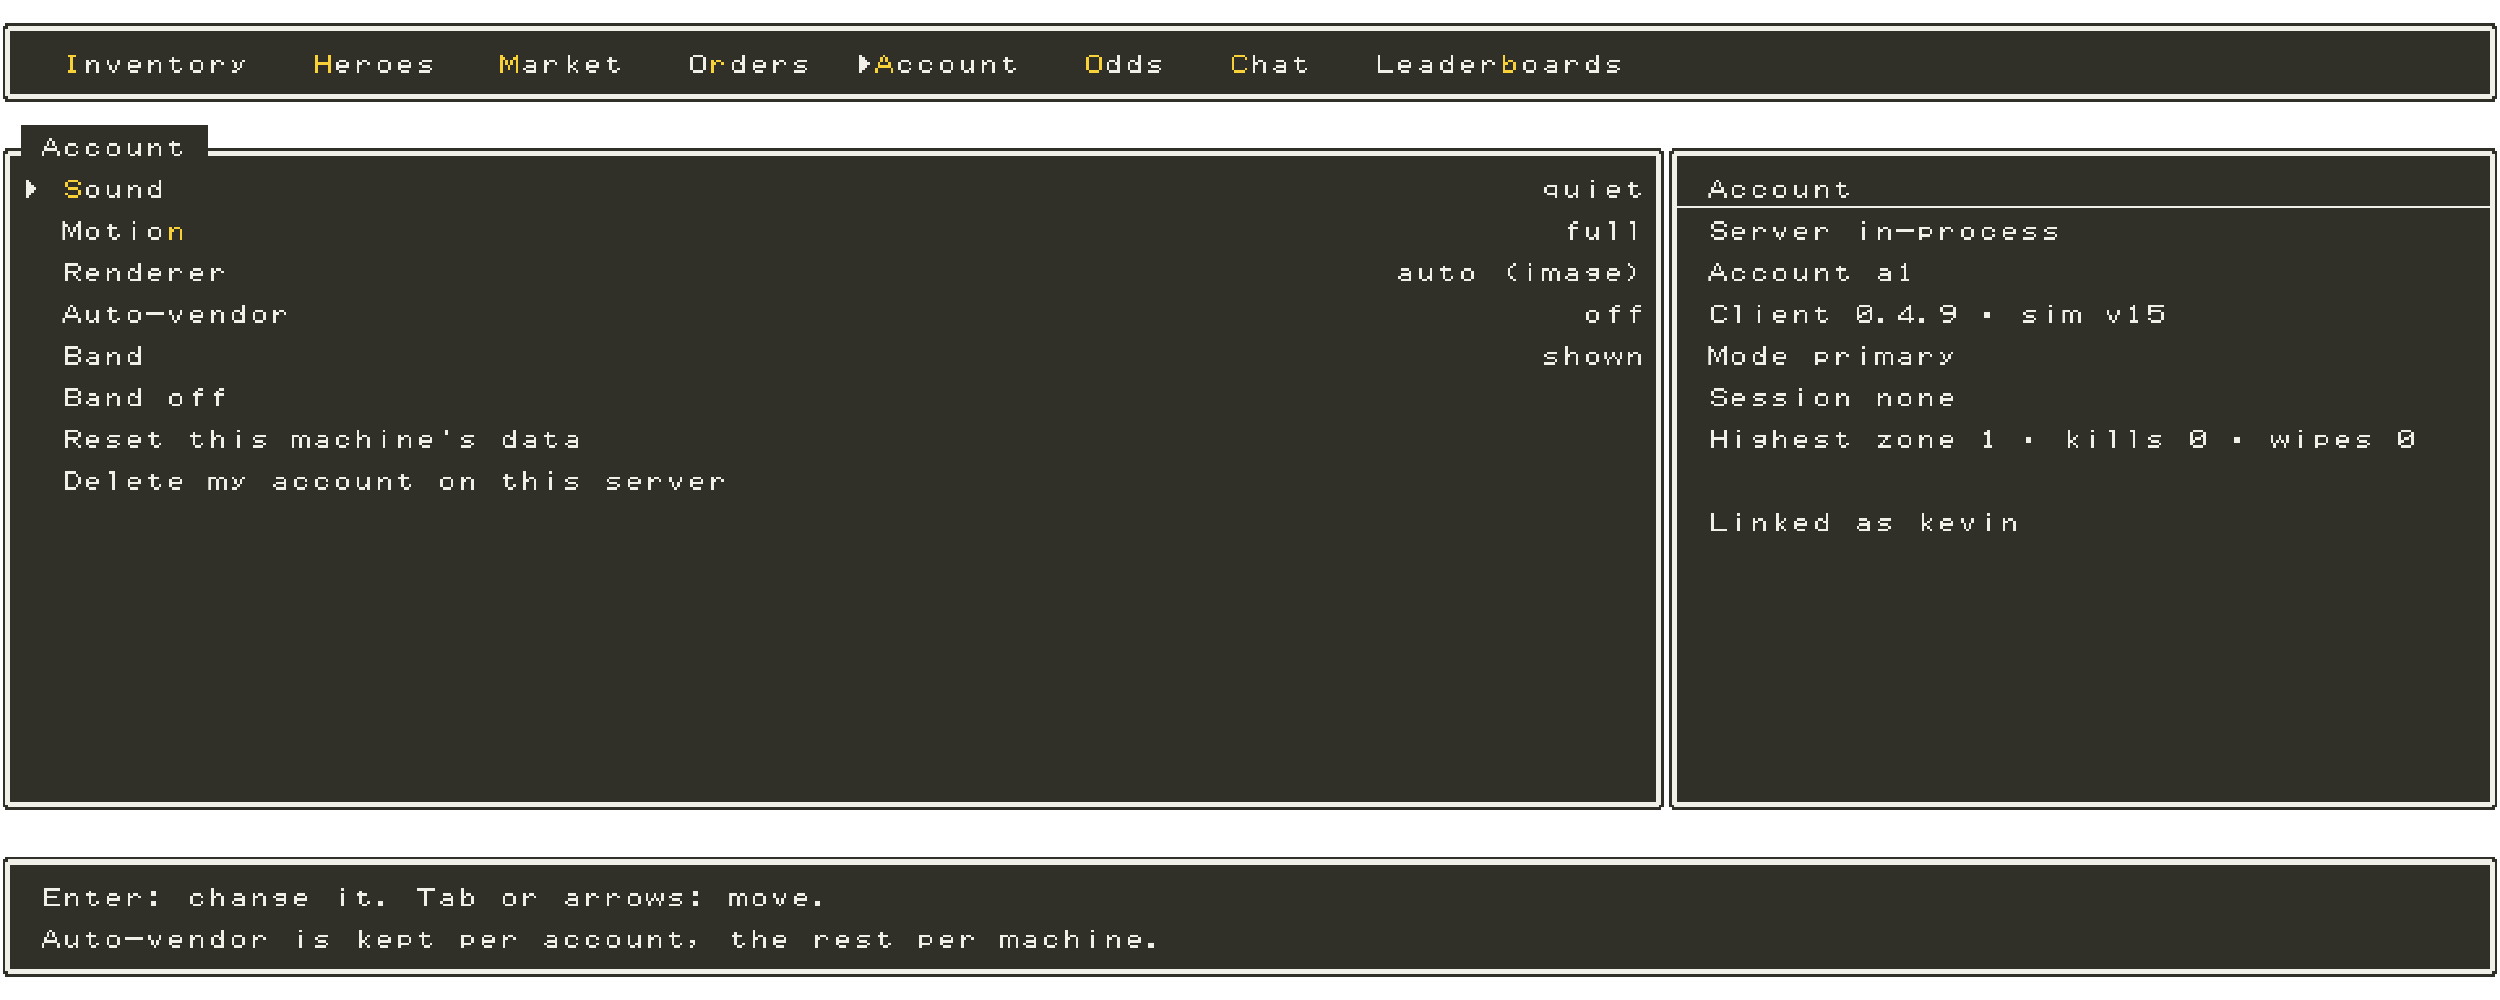
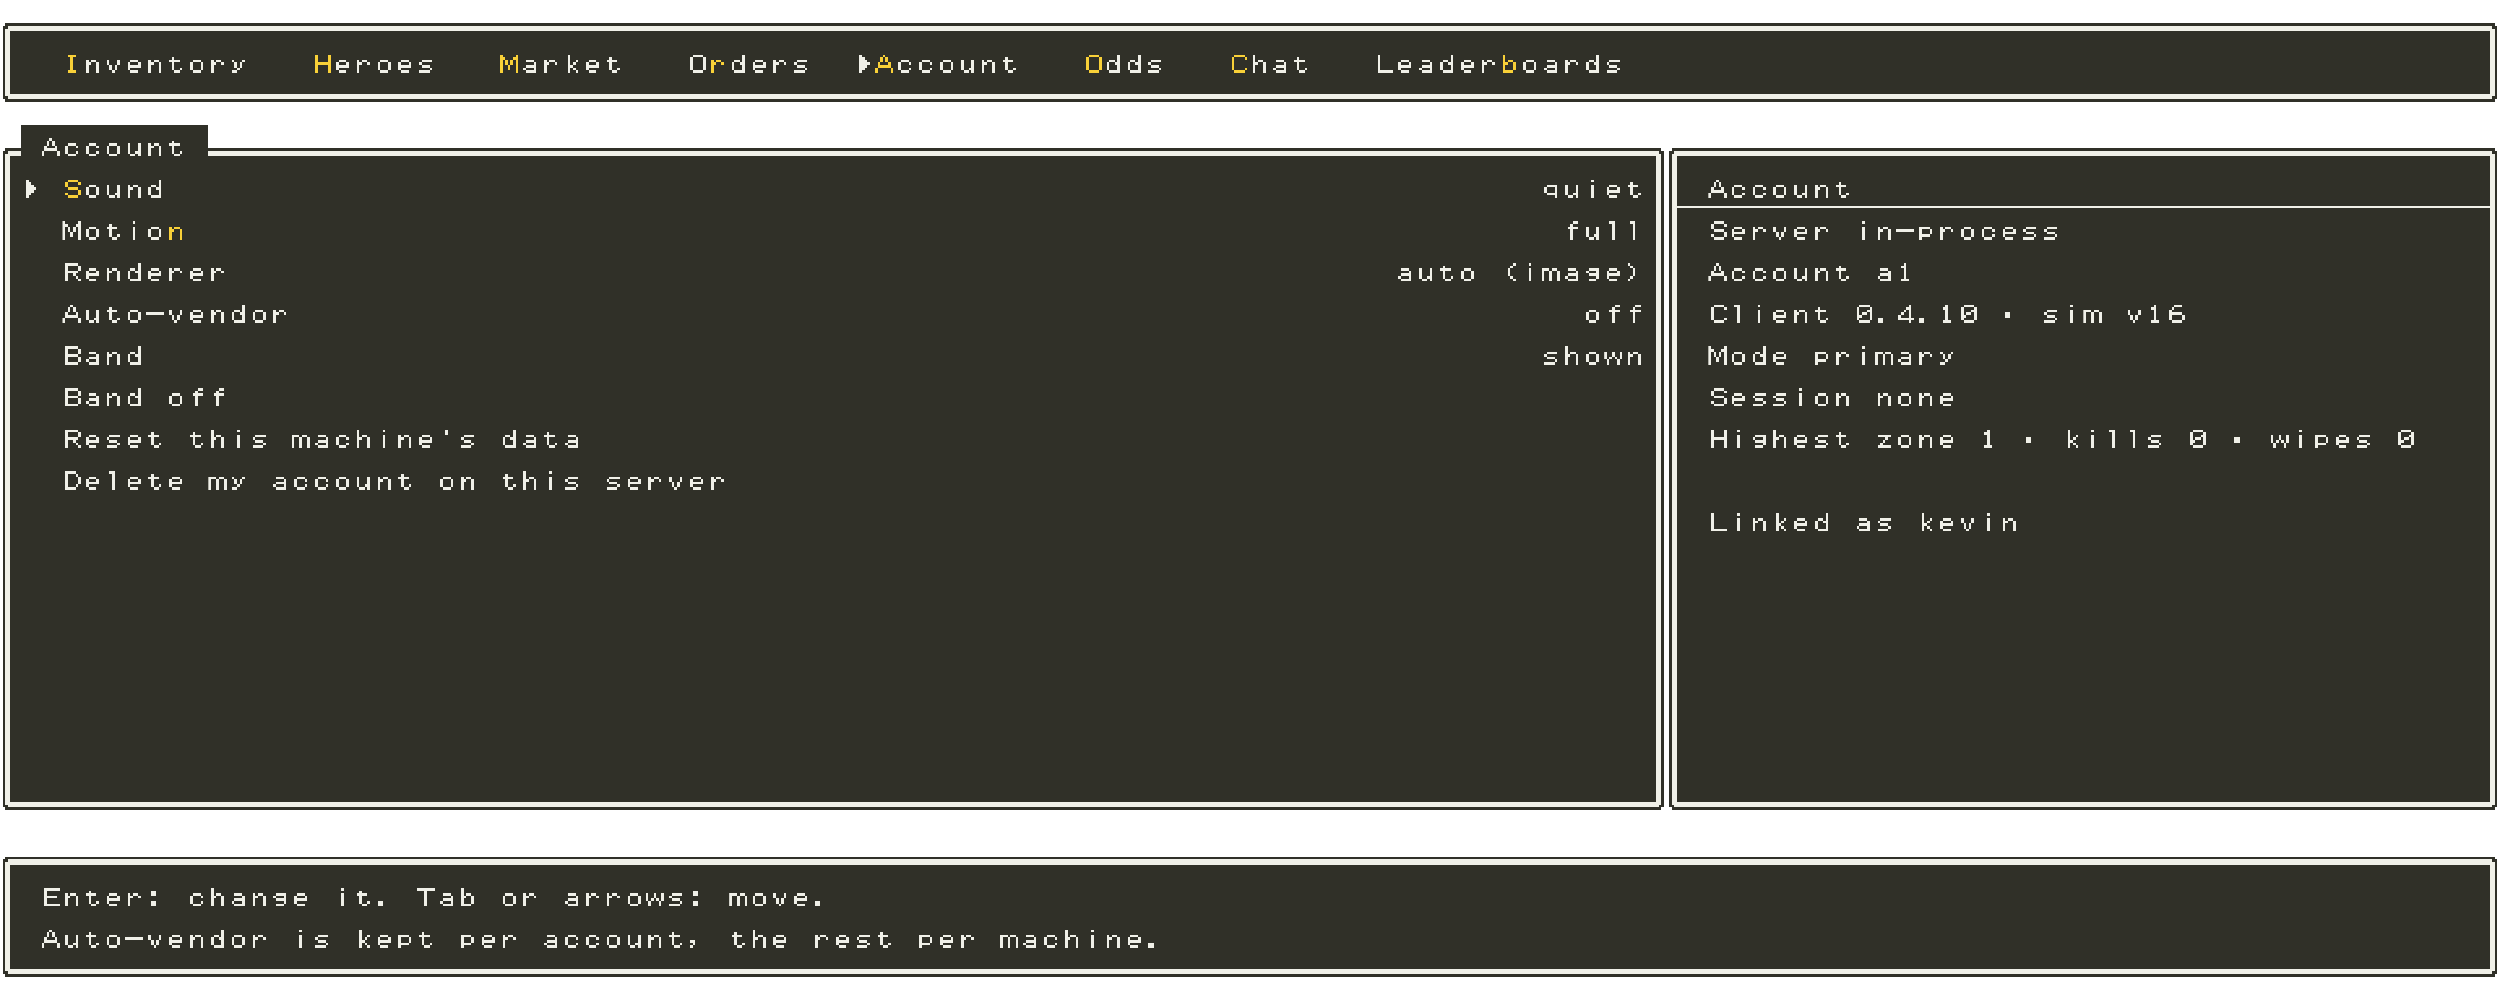
<svg xmlns="http://www.w3.org/2000/svg" viewBox="0 0 960 384" width="960" height="384" shape-rendering="crispEdges">
  <defs>
    <symbol id="g0">
      <path d="M2 5h3v1h-3zM3 6h1v1h-1zM3 7h1v1h-1zM3 8h1v1h-1zM3 9h1v1h-1zM3 10h1v1h-1zM2 11h3v1h-3z" />
    </symbol>
    <symbol id="g1">
      <path d="M1 7h1v1h-1zM3 7h2v1h-2zM1 8h2v1h-2zM5 8h1v1h-1zM1 9h1v1h-1zM5 9h1v1h-1zM1 10h1v1h-1zM5 10h1v1h-1zM1 11h1v1h-1zM5 11h1v1h-1z" />
    </symbol>
    <symbol id="g2">
      <path d="M1 7h1v1h-1zM5 7h1v1h-1zM1 8h1v1h-1zM5 8h1v1h-1zM2 9h1v1h-1zM4 9h1v1h-1zM2 10h1v1h-1zM4 10h1v1h-1zM3 11h1v1h-1z" />
    </symbol>
    <symbol id="g3">
      <path d="M2 7h3v1h-3zM1 8h1v1h-1zM5 8h1v1h-1zM1 9h5v1h-5zM1 10h1v1h-1zM2 11h3v1h-3z" />
    </symbol>
    <symbol id="g4">
      <path d="M2 6h1v1h-1zM1 7h4v1h-4zM2 8h1v1h-1zM2 9h1v1h-1zM2 10h1v1h-1zM5 10h1v1h-1zM3 11h2v1h-2z" />
    </symbol>
    <symbol id="g5">
      <path d="M2 7h3v1h-3zM1 8h1v1h-1zM5 8h1v1h-1zM1 9h1v1h-1zM5 9h1v1h-1zM1 10h1v1h-1zM5 10h1v1h-1zM2 11h3v1h-3z" />
    </symbol>
    <symbol id="g6">
      <path d="M1 7h1v1h-1zM3 7h2v1h-2zM1 8h2v1h-2zM5 8h1v1h-1zM1 9h1v1h-1zM1 10h1v1h-1zM1 11h1v1h-1z" />
    </symbol>
    <symbol id="g7">
      <path d="M1 7h1v1h-1zM5 7h1v1h-1zM2 8h1v1h-1zM4 8h1v1h-1zM2 9h1v1h-1zM4 9h1v1h-1zM3 10h1v1h-1zM1 11h2v1h-2z" />
    </symbol>
    <symbol id="g8">
      <path d="M1 5h1v1h-1zM6 5h1v1h-1zM1 6h1v1h-1zM6 6h1v1h-1zM1 7h1v1h-1zM6 7h1v1h-1zM1 8h6v1h-6zM1 9h1v1h-1zM6 9h1v1h-1zM1 10h1v1h-1zM6 10h1v1h-1zM1 11h1v1h-1zM6 11h1v1h-1z" />
    </symbol>
    <symbol id="g9">
      <path d="M2 7h4v1h-4zM1 8h1v1h-1zM2 9h3v1h-3zM5 10h1v1h-1zM1 11h4v1h-4z" />
    </symbol>
    <symbol id="g10">
      <path d="M0 5h1v1h-1zM6 5h1v1h-1zM0 6h2v1h-2zM5 6h2v1h-2zM0 7h1v1h-1zM2 7h1v1h-1zM4 7h1v1h-1zM6 7h1v1h-1zM0 8h1v1h-1zM2 8h1v1h-1zM4 8h1v1h-1zM6 8h1v1h-1zM0 9h1v1h-1zM3 9h1v1h-1zM6 9h1v1h-1zM0 10h1v1h-1zM3 10h1v1h-1zM6 10h1v1h-1zM0 11h1v1h-1zM6 11h1v1h-1z" />
    </symbol>
    <symbol id="g11">
      <path d="M2 7h3v1h-3zM5 8h1v1h-1zM2 9h4v1h-4zM1 10h1v1h-1zM5 10h1v1h-1zM2 11h4v1h-4z" />
    </symbol>
    <symbol id="g12">
      <path d="M2 5h1v1h-1zM2 6h1v1h-1zM2 7h1v1h-1zM5 7h1v1h-1zM2 8h1v1h-1zM4 8h1v1h-1zM2 9h2v1h-2zM2 10h1v1h-1zM4 10h1v1h-1zM2 11h1v1h-1zM5 11h1v1h-1z" />
    </symbol>
    <symbol id="g13">
      <path d="M2 5h4v1h-4zM1 6h1v1h-1zM6 6h1v1h-1zM1 7h1v1h-1zM6 7h1v1h-1zM1 8h1v1h-1zM6 8h1v1h-1zM1 9h1v1h-1zM6 9h1v1h-1zM1 10h1v1h-1zM6 10h1v1h-1zM2 11h4v1h-4z" />
    </symbol>
    <symbol id="g14">
      <path d="M5 5h1v1h-1zM5 6h1v1h-1zM2 7h2v1h-2zM5 7h1v1h-1zM1 8h1v1h-1zM4 8h2v1h-2zM1 9h1v1h-1zM5 9h1v1h-1zM1 10h1v1h-1zM5 10h1v1h-1zM2 11h4v1h-4z" />
    </symbol>
    <symbol id="g15">
      <path d="M2 5h1v1h-1zM2 6h2v1h-2zM2 7h3v1h-3zM2 8h4v1h-4zM2 9h3v1h-3zM2 10h2v1h-2zM2 11h1v1h-1z" />
    </symbol>
    <symbol id="g16">
      <path d="M3 5h1v1h-1zM2 6h1v1h-1zM4 6h1v1h-1zM2 7h1v1h-1zM4 7h1v1h-1zM1 8h1v1h-1zM5 8h1v1h-1zM1 9h5v1h-5zM0 10h1v1h-1zM6 10h1v1h-1zM0 11h1v1h-1zM6 11h1v1h-1z" />
    </symbol>
    <symbol id="g17">
      <path d="M2 7h3v1h-3zM1 8h1v1h-1zM5 8h1v1h-1zM1 9h1v1h-1zM1 10h1v1h-1zM5 10h1v1h-1zM2 11h3v1h-3z" />
    </symbol>
    <symbol id="g18">
      <path d="M1 7h1v1h-1zM5 7h1v1h-1zM1 8h1v1h-1zM5 8h1v1h-1zM1 9h1v1h-1zM5 9h1v1h-1zM1 10h1v1h-1zM4 10h2v1h-2zM2 11h2v1h-2zM5 11h1v1h-1z" />
    </symbol>
    <symbol id="g19">
      <path d="M2 5h4v1h-4zM1 6h1v1h-1zM6 6h1v1h-1zM1 7h1v1h-1zM1 8h1v1h-1zM1 9h1v1h-1zM1 10h1v1h-1zM6 10h1v1h-1zM2 11h4v1h-4z" />
    </symbol>
    <symbol id="g20">
      <path d="M1 5h1v1h-1zM1 6h1v1h-1zM1 7h1v1h-1zM3 7h2v1h-2zM1 8h2v1h-2zM5 8h1v1h-1zM1 9h1v1h-1zM5 9h1v1h-1zM1 10h1v1h-1zM5 10h1v1h-1zM1 11h1v1h-1zM5 11h1v1h-1z" />
    </symbol>
    <symbol id="g21">
      <path d="M1 5h1v1h-1zM1 6h1v1h-1zM1 7h1v1h-1zM1 8h1v1h-1zM1 9h1v1h-1zM1 10h1v1h-1zM1 11h6v1h-6z" />
    </symbol>
    <symbol id="g22">
      <path d="M1 5h1v1h-1zM1 6h1v1h-1zM1 7h1v1h-1zM3 7h2v1h-2zM1 8h2v1h-2zM5 8h1v1h-1zM1 9h1v1h-1zM5 9h1v1h-1zM1 10h1v1h-1zM5 10h1v1h-1zM1 11h4v1h-4z" />
    </symbol>
    <symbol id="g23">
      <path d="M2 5h4v1h-4zM1 6h1v1h-1zM6 6h1v1h-1zM1 7h1v1h-1zM2 8h4v1h-4zM6 9h1v1h-1zM1 10h1v1h-1zM6 10h1v1h-1zM2 11h4v1h-4z" />
    </symbol>
    <symbol id="g24">
      <path d="M2 7h4v1h-4zM1 8h1v1h-1zM5 8h1v1h-1zM1 9h1v1h-1zM5 9h1v1h-1zM2 10h4v1h-4zM5 11h1v1h-1z" />
    </symbol>
    <symbol id="g25">
      <path d="M3 5h1v1h-1zM3 7h1v1h-1zM3 8h1v1h-1zM3 9h1v1h-1zM3 10h1v1h-1zM3 11h1v1h-1z" />
    </symbol>
    <symbol id="g26">
      <path d="M4 5h2v1h-2zM3 6h1v1h-1zM2 7h4v1h-4zM3 8h1v1h-1zM3 9h1v1h-1zM3 10h1v1h-1zM3 11h1v1h-1z" />
    </symbol>
    <symbol id="g27">
      <path d="M2 5h2v1h-2zM3 6h1v1h-1zM3 7h1v1h-1zM3 8h1v1h-1zM3 9h1v1h-1zM3 10h1v1h-1zM3 11h1v1h-1z" />
    </symbol>
    <symbol id="g28">
      <path d="M1 5h5v1h-5zM1 6h1v1h-1zM6 6h1v1h-1zM1 7h1v1h-1zM6 7h1v1h-1zM1 8h5v1h-5zM1 9h1v1h-1zM4 9h1v1h-1zM1 10h1v1h-1zM5 10h1v1h-1zM1 11h1v1h-1zM6 11h1v1h-1z" />
    </symbol>
    <symbol id="g29">
      <path d="M5 5h1v1h-1zM4 6h1v1h-1zM3 7h1v1h-1zM3 8h1v1h-1zM3 9h1v1h-1zM4 10h1v1h-1zM5 11h1v1h-1z" />
    </symbol>
    <symbol id="g30">
      <path d="M0 7h3v1h-3zM4 7h2v1h-2zM0 8h1v1h-1zM3 8h1v1h-1zM6 8h1v1h-1zM0 9h1v1h-1zM3 9h1v1h-1zM6 9h1v1h-1zM0 10h1v1h-1zM3 10h1v1h-1zM6 10h1v1h-1zM0 11h1v1h-1zM3 11h1v1h-1zM6 11h1v1h-1z" />
    </symbol>
    <symbol id="g31">
      <path d="M2 7h4v1h-4zM1 8h1v1h-1zM5 8h1v1h-1zM2 9h4v1h-4zM5 10h1v1h-1zM2 11h3v1h-3z" />
    </symbol>
    <symbol id="g32">
      <path d="M1 5h1v1h-1zM2 6h1v1h-1zM3 7h1v1h-1zM3 8h1v1h-1zM3 9h1v1h-1zM2 10h1v1h-1zM1 11h1v1h-1z" />
    </symbol>
    <symbol id="g33">
      <path d="M0 8h7v1h-7z" />
    </symbol>
    <symbol id="g34">
      <path d="M1 5h5v1h-5zM1 6h1v1h-1zM6 6h1v1h-1zM1 7h1v1h-1zM6 7h1v1h-1zM1 8h5v1h-5zM1 9h1v1h-1zM6 9h1v1h-1zM1 10h1v1h-1zM6 10h1v1h-1zM1 11h5v1h-5z" />
    </symbol>
    <symbol id="g35">
      <path d="M0 7h1v1h-1zM3 7h1v1h-1zM6 7h1v1h-1zM0 8h1v1h-1zM3 8h1v1h-1zM6 8h1v1h-1zM0 9h1v1h-1zM2 9h1v1h-1zM4 9h1v1h-1zM6 9h1v1h-1zM1 10h1v1h-1zM5 10h1v1h-1zM1 11h1v1h-1zM5 11h1v1h-1z" />
    </symbol>
    <symbol id="g36">
      <path d="M3 5h1v1h-1zM3 6h1v1h-1z" />
    </symbol>
    <symbol id="g37">
      <path d="M1 5h4v1h-4zM1 6h1v1h-1zM5 6h1v1h-1zM1 7h1v1h-1zM6 7h1v1h-1zM1 8h1v1h-1zM6 8h1v1h-1zM1 9h1v1h-1zM6 9h1v1h-1zM1 10h1v1h-1zM5 10h1v1h-1zM1 11h4v1h-4z" />
    </symbol>
    <symbol id="g38">
      <path d="M1 7h4v1h-4zM1 8h1v1h-1zM5 8h1v1h-1zM1 9h1v1h-1zM5 9h1v1h-1zM1 10h4v1h-4zM1 11h1v1h-1z" />
    </symbol>
    <symbol id="g39">
      <path d="M3 5h1v1h-1zM2 6h2v1h-2zM3 7h1v1h-1zM3 8h1v1h-1zM3 9h1v1h-1zM3 10h1v1h-1zM2 11h3v1h-3z" />
    </symbol>
    <symbol id="g40">
      <path d="M2 5h4v1h-4zM1 6h1v1h-1zM6 6h1v1h-1zM1 7h1v1h-1zM5 7h2v1h-2zM1 8h1v1h-1zM3 8h2v1h-2zM6 8h1v1h-1zM1 9h2v1h-2zM6 9h1v1h-1zM1 10h1v1h-1zM6 10h1v1h-1zM2 11h4v1h-4z" />
    </symbol>
    <symbol id="g41">
      <path d="M1 10h2v1h-2zM1 11h2v1h-2z" />
    </symbol>
    <symbol id="g42">
      <path d="M5 5h1v1h-1zM4 6h2v1h-2zM3 7h1v1h-1zM5 7h1v1h-1zM2 8h1v1h-1zM5 8h1v1h-1zM1 9h1v1h-1zM5 9h1v1h-1zM1 10h6v1h-6zM5 11h1v1h-1z" />
    </symbol>
    <symbol id="g43">
-       <path d="M2 5h4v1h-4zM1 6h1v1h-1zM6 6h1v1h-1zM1 7h1v1h-1zM6 7h1v1h-1zM2 8h5v1h-5zM6 9h1v1h-1zM5 10h1v1h-1zM2 11h3v1h-3z" />
+       <path d="M2 8h2v1h-2zM2 9h2v1h-2z" />
    </symbol>
    <symbol id="g44">
-       <path d="M2 8h2v1h-2zM2 9h2v1h-2z" />
+       <path d="M3 5h3v1h-3zM2 6h1v1h-1zM1 7h1v1h-1zM1 8h5v1h-5zM1 9h1v1h-1zM6 9h1v1h-1zM1 10h1v1h-1zM6 10h1v1h-1zM2 11h4v1h-4z" />
    </symbol>
    <symbol id="g45">
-       <path d="M1 5h6v1h-6zM1 6h1v1h-1zM1 7h5v1h-5zM1 8h1v1h-1zM6 8h1v1h-1zM6 9h1v1h-1zM1 10h1v1h-1zM6 10h1v1h-1zM2 11h4v1h-4z" />
+       <path d="M1 7h5v1h-5zM4 8h1v1h-1zM3 9h1v1h-1zM2 10h1v1h-1zM1 11h5v1h-5z" />
    </symbol>
    <symbol id="g46">
-       <path d="M1 7h5v1h-5zM4 8h1v1h-1zM3 9h1v1h-1zM2 10h1v1h-1zM1 11h5v1h-5z" />
+       <path d="M1 5h6v1h-6zM1 6h1v1h-1zM1 7h1v1h-1zM1 8h5v1h-5zM1 9h1v1h-1zM1 10h1v1h-1zM1 11h6v1h-6z" />
    </symbol>
    <symbol id="g47">
-       <path d="M1 5h6v1h-6zM1 6h1v1h-1zM1 7h1v1h-1zM1 8h5v1h-5zM1 9h1v1h-1zM1 10h1v1h-1zM1 11h6v1h-6z" />
+       <path d="M2 6h2v1h-2zM2 7h2v1h-2zM2 10h2v1h-2zM2 11h2v1h-2z" />
    </symbol>
    <symbol id="g48">
-       <path d="M2 6h2v1h-2zM2 7h2v1h-2zM2 10h2v1h-2zM2 11h2v1h-2z" />
+       <path d="M0 5h7v1h-7zM3 6h1v1h-1zM3 7h1v1h-1zM3 8h1v1h-1zM3 9h1v1h-1zM3 10h1v1h-1zM3 11h1v1h-1z" />
    </symbol>
    <symbol id="g49">
-       <path d="M0 5h7v1h-7zM3 6h1v1h-1zM3 7h1v1h-1zM3 8h1v1h-1zM3 9h1v1h-1zM3 10h1v1h-1zM3 11h1v1h-1z" />
-     </symbol>
-     <symbol id="g50">
      <path d="M1 9h2v1h-2zM2 10h1v1h-1zM1 11h1v1h-1z" />
    </symbol>
  </defs>
  <g id="w-tab">
    <path fill="#303028" d="M2 9H958V10H959V38H958V39H2V38H1V10H2Z" />
    <g fill="#f0f0e8">
      <rect x="3" y="10" width="954" height="1" />
      <rect x="2" y="11" width="956" height="1" />
      <rect x="2" y="36" width="956" height="1" />
      <rect x="3" y="37" width="954" height="1" />
      <rect x="2" y="12" width="2" height="24" />
      <rect x="956" y="12" width="2" height="24" />
    </g>
    <use href="#g15" x="328" y="16" fill="#f0f0e8" />
    <use href="#g0" x="24" y="16" fill="#f8d038" />
    <use href="#g1" x="32" y="16" fill="#f0f0e8" />
    <use href="#g2" x="40" y="16" fill="#f0f0e8" />
    <use href="#g3" x="48" y="16" fill="#f0f0e8" />
    <use href="#g1" x="56" y="16" fill="#f0f0e8" />
    <use href="#g4" x="64" y="16" fill="#f0f0e8" />
    <use href="#g5" x="72" y="16" fill="#f0f0e8" />
    <use href="#g6" x="80" y="16" fill="#f0f0e8" />
    <use href="#g7" x="88" y="16" fill="#f0f0e8" />
    <use href="#g8" x="120" y="16" fill="#f8d038" />
    <use href="#g3" x="128" y="16" fill="#f0f0e8" />
    <use href="#g6" x="136" y="16" fill="#f0f0e8" />
    <use href="#g5" x="144" y="16" fill="#f0f0e8" />
    <use href="#g3" x="152" y="16" fill="#f0f0e8" />
    <use href="#g9" x="160" y="16" fill="#f0f0e8" />
    <use href="#g10" x="192" y="16" fill="#f8d038" />
    <use href="#g11" x="200" y="16" fill="#f0f0e8" />
    <use href="#g6" x="208" y="16" fill="#f0f0e8" />
    <use href="#g12" x="216" y="16" fill="#f0f0e8" />
    <use href="#g3" x="224" y="16" fill="#f0f0e8" />
    <use href="#g4" x="232" y="16" fill="#f0f0e8" />
    <use href="#g13" x="264" y="16" fill="#f0f0e8" />
    <use href="#g6" x="272" y="16" fill="#f8d038" />
    <use href="#g14" x="280" y="16" fill="#f0f0e8" />
    <use href="#g3" x="288" y="16" fill="#f0f0e8" />
    <use href="#g6" x="296" y="16" fill="#f0f0e8" />
    <use href="#g9" x="304" y="16" fill="#f0f0e8" />
    <use href="#g16" x="336" y="16" fill="#f8d038" />
    <use href="#g17" x="344" y="16" fill="#f0f0e8" />
    <use href="#g17" x="352" y="16" fill="#f0f0e8" />
    <use href="#g5" x="360" y="16" fill="#f0f0e8" />
    <use href="#g18" x="368" y="16" fill="#f0f0e8" />
    <use href="#g1" x="376" y="16" fill="#f0f0e8" />
    <use href="#g4" x="384" y="16" fill="#f0f0e8" />
    <use href="#g13" x="416" y="16" fill="#f8d038" />
    <use href="#g14" x="424" y="16" fill="#f0f0e8" />
    <use href="#g14" x="432" y="16" fill="#f0f0e8" />
    <use href="#g9" x="440" y="16" fill="#f0f0e8" />
    <use href="#g19" x="472" y="16" fill="#f8d038" />
    <use href="#g20" x="480" y="16" fill="#f0f0e8" />
    <use href="#g11" x="488" y="16" fill="#f0f0e8" />
    <use href="#g4" x="496" y="16" fill="#f0f0e8" />
    <use href="#g21" x="528" y="16" fill="#f0f0e8" />
    <use href="#g3" x="536" y="16" fill="#f0f0e8" />
    <use href="#g11" x="544" y="16" fill="#f0f0e8" />
    <use href="#g14" x="552" y="16" fill="#f0f0e8" />
    <use href="#g3" x="560" y="16" fill="#f0f0e8" />
    <use href="#g6" x="568" y="16" fill="#f0f0e8" />
    <use href="#g22" x="576" y="16" fill="#f8d038" />
    <use href="#g5" x="584" y="16" fill="#f0f0e8" />
    <use href="#g11" x="592" y="16" fill="#f0f0e8" />
    <use href="#g6" x="600" y="16" fill="#f0f0e8" />
    <use href="#g14" x="608" y="16" fill="#f0f0e8" />
    <use href="#g9" x="616" y="16" fill="#f0f0e8" />
  </g>
  <g id="w-list" transform="translate(0 48)">
    <path fill="#303028" d="M2 9H638V10H639V262H638V263H2V262H1V10H2Z" />
    <g fill="#f0f0e8">
      <rect x="3" y="10" width="634" height="1" />
      <rect x="2" y="11" width="636" height="1" />
      <rect x="2" y="260" width="636" height="1" />
      <rect x="3" y="261" width="634" height="1" />
      <rect x="2" y="12" width="2" height="248" />
      <rect x="636" y="12" width="2" height="248" />
    </g>
    <rect x="8" y="0" width="72" height="16" fill="#303028" />
    <use href="#g16" x="16" y="0" fill="#f0f0e8" />
    <use href="#g17" x="24" y="0" fill="#f0f0e8" />
    <use href="#g17" x="32" y="0" fill="#f0f0e8" />
    <use href="#g5" x="40" y="0" fill="#f0f0e8" />
    <use href="#g18" x="48" y="0" fill="#f0f0e8" />
    <use href="#g1" x="56" y="0" fill="#f0f0e8" />
    <use href="#g4" x="64" y="0" fill="#f0f0e8" />
    <use href="#g15" x="8" y="16" fill="#f0f0e8" />
    <use href="#g23" x="24" y="16" fill="#f8d038" />
    <use href="#g5" x="32" y="16" fill="#f0f0e8" />
    <use href="#g18" x="40" y="16" fill="#f0f0e8" />
    <use href="#g1" x="48" y="16" fill="#f0f0e8" />
    <use href="#g14" x="56" y="16" fill="#f0f0e8" />
    <use href="#g24" x="592" y="16" fill="#f0f0e8" />
    <use href="#g18" x="600" y="16" fill="#f0f0e8" />
    <use href="#g25" x="608" y="16" fill="#f0f0e8" />
    <use href="#g3" x="616" y="16" fill="#f0f0e8" />
    <use href="#g4" x="624" y="16" fill="#f0f0e8" />
    <use href="#g10" x="24" y="32" fill="#f0f0e8" />
    <use href="#g5" x="32" y="32" fill="#f0f0e8" />
    <use href="#g4" x="40" y="32" fill="#f0f0e8" />
    <use href="#g25" x="48" y="32" fill="#f0f0e8" />
    <use href="#g5" x="56" y="32" fill="#f0f0e8" />
    <use href="#g1" x="64" y="32" fill="#f8d038" />
    <use href="#g26" x="600" y="32" fill="#f0f0e8" />
    <use href="#g18" x="608" y="32" fill="#f0f0e8" />
    <use href="#g27" x="616" y="32" fill="#f0f0e8" />
    <use href="#g27" x="624" y="32" fill="#f0f0e8" />
    <use href="#g28" x="24" y="48" fill="#f0f0e8" />
    <use href="#g3" x="32" y="48" fill="#f0f0e8" />
    <use href="#g1" x="40" y="48" fill="#f0f0e8" />
    <use href="#g14" x="48" y="48" fill="#f0f0e8" />
    <use href="#g3" x="56" y="48" fill="#f0f0e8" />
    <use href="#g6" x="64" y="48" fill="#f0f0e8" />
    <use href="#g3" x="72" y="48" fill="#f0f0e8" />
    <use href="#g6" x="80" y="48" fill="#f0f0e8" />
    <use href="#g11" x="536" y="48" fill="#f0f0e8" />
    <use href="#g18" x="544" y="48" fill="#f0f0e8" />
    <use href="#g4" x="552" y="48" fill="#f0f0e8" />
    <use href="#g5" x="560" y="48" fill="#f0f0e8" />
    <use href="#g29" x="576" y="48" fill="#f0f0e8" />
    <use href="#g25" x="584" y="48" fill="#f0f0e8" />
    <use href="#g30" x="592" y="48" fill="#f0f0e8" />
    <use href="#g11" x="600" y="48" fill="#f0f0e8" />
    <use href="#g31" x="608" y="48" fill="#f0f0e8" />
    <use href="#g3" x="616" y="48" fill="#f0f0e8" />
    <use href="#g32" x="624" y="48" fill="#f0f0e8" />
    <use href="#g16" x="24" y="64" fill="#f0f0e8" />
    <use href="#g18" x="32" y="64" fill="#f0f0e8" />
    <use href="#g4" x="40" y="64" fill="#f0f0e8" />
    <use href="#g5" x="48" y="64" fill="#f0f0e8" />
    <use href="#g33" x="56" y="64" fill="#f0f0e8" />
    <use href="#g2" x="64" y="64" fill="#f0f0e8" />
    <use href="#g3" x="72" y="64" fill="#f0f0e8" />
    <use href="#g1" x="80" y="64" fill="#f0f0e8" />
    <use href="#g14" x="88" y="64" fill="#f0f0e8" />
    <use href="#g5" x="96" y="64" fill="#f0f0e8" />
    <use href="#g6" x="104" y="64" fill="#f0f0e8" />
    <use href="#g5" x="608" y="64" fill="#f0f0e8" />
    <use href="#g26" x="616" y="64" fill="#f0f0e8" />
    <use href="#g26" x="624" y="64" fill="#f0f0e8" />
    <use href="#g34" x="24" y="80" fill="#f0f0e8" />
    <use href="#g11" x="32" y="80" fill="#f0f0e8" />
    <use href="#g1" x="40" y="80" fill="#f0f0e8" />
    <use href="#g14" x="48" y="80" fill="#f0f0e8" />
    <use href="#g9" x="592" y="80" fill="#f0f0e8" />
    <use href="#g20" x="600" y="80" fill="#f0f0e8" />
    <use href="#g5" x="608" y="80" fill="#f0f0e8" />
    <use href="#g35" x="616" y="80" fill="#f0f0e8" />
    <use href="#g1" x="624" y="80" fill="#f0f0e8" />
    <use href="#g34" x="24" y="96" fill="#f0f0e8" />
    <use href="#g11" x="32" y="96" fill="#f0f0e8" />
    <use href="#g1" x="40" y="96" fill="#f0f0e8" />
    <use href="#g14" x="48" y="96" fill="#f0f0e8" />
    <use href="#g5" x="64" y="96" fill="#f0f0e8" />
    <use href="#g26" x="72" y="96" fill="#f0f0e8" />
    <use href="#g26" x="80" y="96" fill="#f0f0e8" />
    <use href="#g28" x="24" y="112" fill="#f0f0e8" />
    <use href="#g3" x="32" y="112" fill="#f0f0e8" />
    <use href="#g9" x="40" y="112" fill="#f0f0e8" />
    <use href="#g3" x="48" y="112" fill="#f0f0e8" />
    <use href="#g4" x="56" y="112" fill="#f0f0e8" />
    <use href="#g4" x="72" y="112" fill="#f0f0e8" />
    <use href="#g20" x="80" y="112" fill="#f0f0e8" />
    <use href="#g25" x="88" y="112" fill="#f0f0e8" />
    <use href="#g9" x="96" y="112" fill="#f0f0e8" />
    <use href="#g30" x="112" y="112" fill="#f0f0e8" />
    <use href="#g11" x="120" y="112" fill="#f0f0e8" />
    <use href="#g17" x="128" y="112" fill="#f0f0e8" />
    <use href="#g20" x="136" y="112" fill="#f0f0e8" />
    <use href="#g25" x="144" y="112" fill="#f0f0e8" />
    <use href="#g1" x="152" y="112" fill="#f0f0e8" />
    <use href="#g3" x="160" y="112" fill="#f0f0e8" />
    <use href="#g36" x="168" y="112" fill="#f0f0e8" />
    <use href="#g9" x="176" y="112" fill="#f0f0e8" />
    <use href="#g14" x="192" y="112" fill="#f0f0e8" />
    <use href="#g11" x="200" y="112" fill="#f0f0e8" />
    <use href="#g4" x="208" y="112" fill="#f0f0e8" />
    <use href="#g11" x="216" y="112" fill="#f0f0e8" />
    <use href="#g37" x="24" y="128" fill="#f0f0e8" />
    <use href="#g3" x="32" y="128" fill="#f0f0e8" />
    <use href="#g27" x="40" y="128" fill="#f0f0e8" />
    <use href="#g3" x="48" y="128" fill="#f0f0e8" />
    <use href="#g4" x="56" y="128" fill="#f0f0e8" />
    <use href="#g3" x="64" y="128" fill="#f0f0e8" />
    <use href="#g30" x="80" y="128" fill="#f0f0e8" />
    <use href="#g7" x="88" y="128" fill="#f0f0e8" />
    <use href="#g11" x="104" y="128" fill="#f0f0e8" />
    <use href="#g17" x="112" y="128" fill="#f0f0e8" />
    <use href="#g17" x="120" y="128" fill="#f0f0e8" />
    <use href="#g5" x="128" y="128" fill="#f0f0e8" />
    <use href="#g18" x="136" y="128" fill="#f0f0e8" />
    <use href="#g1" x="144" y="128" fill="#f0f0e8" />
    <use href="#g4" x="152" y="128" fill="#f0f0e8" />
    <use href="#g5" x="168" y="128" fill="#f0f0e8" />
    <use href="#g1" x="176" y="128" fill="#f0f0e8" />
    <use href="#g4" x="192" y="128" fill="#f0f0e8" />
    <use href="#g20" x="200" y="128" fill="#f0f0e8" />
    <use href="#g25" x="208" y="128" fill="#f0f0e8" />
    <use href="#g9" x="216" y="128" fill="#f0f0e8" />
    <use href="#g9" x="232" y="128" fill="#f0f0e8" />
    <use href="#g3" x="240" y="128" fill="#f0f0e8" />
    <use href="#g6" x="248" y="128" fill="#f0f0e8" />
    <use href="#g2" x="256" y="128" fill="#f0f0e8" />
    <use href="#g3" x="264" y="128" fill="#f0f0e8" />
    <use href="#g6" x="272" y="128" fill="#f0f0e8" />
  </g>
  <g id="w-detail" transform="translate(0 48)">
    <path fill="#303028" d="M642 9H958V10H959V262H958V263H642V262H641V10H642Z" />
    <g fill="#f0f0e8">
      <rect x="643" y="10" width="314" height="1" />
      <rect x="642" y="11" width="316" height="1" />
      <rect x="642" y="260" width="316" height="1" />
      <rect x="643" y="261" width="314" height="1" />
      <rect x="642" y="12" width="2" height="248" />
      <rect x="956" y="12" width="2" height="248" />
    </g>
    <use href="#g16" x="656" y="16" fill="#f0f0e8" />
    <use href="#g17" x="664" y="16" fill="#f0f0e8" />
    <use href="#g17" x="672" y="16" fill="#f0f0e8" />
    <use href="#g5" x="680" y="16" fill="#f0f0e8" />
    <use href="#g18" x="688" y="16" fill="#f0f0e8" />
    <use href="#g1" x="696" y="16" fill="#f0f0e8" />
    <use href="#g4" x="704" y="16" fill="#f0f0e8" />
    <rect x="642" y="31" width="316" height="1" fill="#f0f0e8" />
    <use href="#g23" x="656" y="32" fill="#f0f0e8" />
    <use href="#g3" x="664" y="32" fill="#f0f0e8" />
    <use href="#g6" x="672" y="32" fill="#f0f0e8" />
    <use href="#g2" x="680" y="32" fill="#f0f0e8" />
    <use href="#g3" x="688" y="32" fill="#f0f0e8" />
    <use href="#g6" x="696" y="32" fill="#f0f0e8" />
    <use href="#g25" x="712" y="32" fill="#f0f0e8" />
    <use href="#g1" x="720" y="32" fill="#f0f0e8" />
    <use href="#g33" x="728" y="32" fill="#f0f0e8" />
    <use href="#g38" x="736" y="32" fill="#f0f0e8" />
    <use href="#g6" x="744" y="32" fill="#f0f0e8" />
    <use href="#g5" x="752" y="32" fill="#f0f0e8" />
    <use href="#g17" x="760" y="32" fill="#f0f0e8" />
    <use href="#g3" x="768" y="32" fill="#f0f0e8" />
    <use href="#g9" x="776" y="32" fill="#f0f0e8" />
    <use href="#g9" x="784" y="32" fill="#f0f0e8" />
    <use href="#g16" x="656" y="48" fill="#f0f0e8" />
    <use href="#g17" x="664" y="48" fill="#f0f0e8" />
    <use href="#g17" x="672" y="48" fill="#f0f0e8" />
    <use href="#g5" x="680" y="48" fill="#f0f0e8" />
    <use href="#g18" x="688" y="48" fill="#f0f0e8" />
    <use href="#g1" x="696" y="48" fill="#f0f0e8" />
    <use href="#g4" x="704" y="48" fill="#f0f0e8" />
    <use href="#g11" x="720" y="48" fill="#f0f0e8" />
    <use href="#g39" x="728" y="48" fill="#f0f0e8" />
    <use href="#g19" x="656" y="64" fill="#f0f0e8" />
    <use href="#g27" x="664" y="64" fill="#f0f0e8" />
    <use href="#g25" x="672" y="64" fill="#f0f0e8" />
    <use href="#g3" x="680" y="64" fill="#f0f0e8" />
    <use href="#g1" x="688" y="64" fill="#f0f0e8" />
    <use href="#g4" x="696" y="64" fill="#f0f0e8" />
    <use href="#g40" x="712" y="64" fill="#f0f0e8" />
    <use href="#g41" x="720" y="64" fill="#f0f0e8" />
    <use href="#g42" x="728" y="64" fill="#f0f0e8" />
    <use href="#g41" x="736" y="64" fill="#f0f0e8" />
-     <use href="#g43" x="744" y="64" fill="#f0f0e8" />
-     <use href="#g44" x="760" y="64" fill="#f0f0e8" />
-     <use href="#g9" x="776" y="64" fill="#f0f0e8" />
-     <use href="#g25" x="784" y="64" fill="#f0f0e8" />
-     <use href="#g30" x="792" y="64" fill="#f0f0e8" />
-     <use href="#g2" x="808" y="64" fill="#f0f0e8" />
-     <use href="#g39" x="816" y="64" fill="#f0f0e8" />
-     <use href="#g45" x="824" y="64" fill="#f0f0e8" />
+     <use href="#g39" x="744" y="64" fill="#f0f0e8" />
+     <use href="#g40" x="752" y="64" fill="#f0f0e8" />
+     <use href="#g43" x="768" y="64" fill="#f0f0e8" />
+     <use href="#g9" x="784" y="64" fill="#f0f0e8" />
+     <use href="#g25" x="792" y="64" fill="#f0f0e8" />
+     <use href="#g30" x="800" y="64" fill="#f0f0e8" />
+     <use href="#g2" x="816" y="64" fill="#f0f0e8" />
+     <use href="#g39" x="824" y="64" fill="#f0f0e8" />
+     <use href="#g44" x="832" y="64" fill="#f0f0e8" />
    <use href="#g10" x="656" y="80" fill="#f0f0e8" />
    <use href="#g5" x="664" y="80" fill="#f0f0e8" />
    <use href="#g14" x="672" y="80" fill="#f0f0e8" />
    <use href="#g3" x="680" y="80" fill="#f0f0e8" />
    <use href="#g38" x="696" y="80" fill="#f0f0e8" />
    <use href="#g6" x="704" y="80" fill="#f0f0e8" />
    <use href="#g25" x="712" y="80" fill="#f0f0e8" />
    <use href="#g30" x="720" y="80" fill="#f0f0e8" />
    <use href="#g11" x="728" y="80" fill="#f0f0e8" />
    <use href="#g6" x="736" y="80" fill="#f0f0e8" />
    <use href="#g7" x="744" y="80" fill="#f0f0e8" />
    <use href="#g23" x="656" y="96" fill="#f0f0e8" />
    <use href="#g3" x="664" y="96" fill="#f0f0e8" />
    <use href="#g9" x="672" y="96" fill="#f0f0e8" />
    <use href="#g9" x="680" y="96" fill="#f0f0e8" />
    <use href="#g25" x="688" y="96" fill="#f0f0e8" />
    <use href="#g5" x="696" y="96" fill="#f0f0e8" />
    <use href="#g1" x="704" y="96" fill="#f0f0e8" />
    <use href="#g1" x="720" y="96" fill="#f0f0e8" />
    <use href="#g5" x="728" y="96" fill="#f0f0e8" />
    <use href="#g1" x="736" y="96" fill="#f0f0e8" />
    <use href="#g3" x="744" y="96" fill="#f0f0e8" />
    <use href="#g8" x="656" y="112" fill="#f0f0e8" />
    <use href="#g25" x="664" y="112" fill="#f0f0e8" />
    <use href="#g31" x="672" y="112" fill="#f0f0e8" />
    <use href="#g20" x="680" y="112" fill="#f0f0e8" />
    <use href="#g3" x="688" y="112" fill="#f0f0e8" />
    <use href="#g9" x="696" y="112" fill="#f0f0e8" />
    <use href="#g4" x="704" y="112" fill="#f0f0e8" />
-     <use href="#g46" x="720" y="112" fill="#f0f0e8" />
+     <use href="#g45" x="720" y="112" fill="#f0f0e8" />
    <use href="#g5" x="728" y="112" fill="#f0f0e8" />
    <use href="#g1" x="736" y="112" fill="#f0f0e8" />
    <use href="#g3" x="744" y="112" fill="#f0f0e8" />
    <use href="#g39" x="760" y="112" fill="#f0f0e8" />
-     <use href="#g44" x="776" y="112" fill="#f0f0e8" />
+     <use href="#g43" x="776" y="112" fill="#f0f0e8" />
    <use href="#g12" x="792" y="112" fill="#f0f0e8" />
    <use href="#g25" x="800" y="112" fill="#f0f0e8" />
    <use href="#g27" x="808" y="112" fill="#f0f0e8" />
    <use href="#g27" x="816" y="112" fill="#f0f0e8" />
    <use href="#g9" x="824" y="112" fill="#f0f0e8" />
    <use href="#g40" x="840" y="112" fill="#f0f0e8" />
-     <use href="#g44" x="856" y="112" fill="#f0f0e8" />
+     <use href="#g43" x="856" y="112" fill="#f0f0e8" />
    <use href="#g35" x="872" y="112" fill="#f0f0e8" />
    <use href="#g25" x="880" y="112" fill="#f0f0e8" />
    <use href="#g38" x="888" y="112" fill="#f0f0e8" />
    <use href="#g3" x="896" y="112" fill="#f0f0e8" />
    <use href="#g9" x="904" y="112" fill="#f0f0e8" />
    <use href="#g40" x="920" y="112" fill="#f0f0e8" />
    <use href="#g21" x="656" y="144" fill="#f0f0e8" />
    <use href="#g25" x="664" y="144" fill="#f0f0e8" />
    <use href="#g1" x="672" y="144" fill="#f0f0e8" />
    <use href="#g12" x="680" y="144" fill="#f0f0e8" />
    <use href="#g3" x="688" y="144" fill="#f0f0e8" />
    <use href="#g14" x="696" y="144" fill="#f0f0e8" />
    <use href="#g11" x="712" y="144" fill="#f0f0e8" />
    <use href="#g9" x="720" y="144" fill="#f0f0e8" />
    <use href="#g12" x="736" y="144" fill="#f0f0e8" />
    <use href="#g3" x="744" y="144" fill="#f0f0e8" />
    <use href="#g2" x="752" y="144" fill="#f0f0e8" />
    <use href="#g25" x="760" y="144" fill="#f0f0e8" />
    <use href="#g1" x="768" y="144" fill="#f0f0e8" />
  </g>
  <g id="w-message" transform="translate(0 320)">
    <path fill="#303028" d="M2 9H958V10H959V54H958V55H2V54H1V10H2Z" />
    <g fill="#f0f0e8">
      <rect x="3" y="10" width="954" height="1" />
      <rect x="2" y="11" width="956" height="1" />
      <rect x="2" y="52" width="956" height="1" />
      <rect x="3" y="53" width="954" height="1" />
      <rect x="2" y="12" width="2" height="40" />
      <rect x="956" y="12" width="2" height="40" />
    </g>
-     <use href="#g47" x="16" y="16" fill="#f0f0e8" />
+     <use href="#g46" x="16" y="16" fill="#f0f0e8" />
    <use href="#g1" x="24" y="16" fill="#f0f0e8" />
    <use href="#g4" x="32" y="16" fill="#f0f0e8" />
    <use href="#g3" x="40" y="16" fill="#f0f0e8" />
    <use href="#g6" x="48" y="16" fill="#f0f0e8" />
-     <use href="#g48" x="56" y="16" fill="#f0f0e8" />
+     <use href="#g47" x="56" y="16" fill="#f0f0e8" />
    <use href="#g17" x="72" y="16" fill="#f0f0e8" />
    <use href="#g20" x="80" y="16" fill="#f0f0e8" />
    <use href="#g11" x="88" y="16" fill="#f0f0e8" />
    <use href="#g1" x="96" y="16" fill="#f0f0e8" />
    <use href="#g31" x="104" y="16" fill="#f0f0e8" />
    <use href="#g3" x="112" y="16" fill="#f0f0e8" />
    <use href="#g25" x="128" y="16" fill="#f0f0e8" />
    <use href="#g4" x="136" y="16" fill="#f0f0e8" />
    <use href="#g41" x="144" y="16" fill="#f0f0e8" />
-     <use href="#g49" x="160" y="16" fill="#f0f0e8" />
+     <use href="#g48" x="160" y="16" fill="#f0f0e8" />
    <use href="#g11" x="168" y="16" fill="#f0f0e8" />
    <use href="#g22" x="176" y="16" fill="#f0f0e8" />
    <use href="#g5" x="192" y="16" fill="#f0f0e8" />
    <use href="#g6" x="200" y="16" fill="#f0f0e8" />
    <use href="#g11" x="216" y="16" fill="#f0f0e8" />
    <use href="#g6" x="224" y="16" fill="#f0f0e8" />
    <use href="#g6" x="232" y="16" fill="#f0f0e8" />
    <use href="#g5" x="240" y="16" fill="#f0f0e8" />
    <use href="#g35" x="248" y="16" fill="#f0f0e8" />
    <use href="#g9" x="256" y="16" fill="#f0f0e8" />
-     <use href="#g48" x="264" y="16" fill="#f0f0e8" />
+     <use href="#g47" x="264" y="16" fill="#f0f0e8" />
    <use href="#g30" x="280" y="16" fill="#f0f0e8" />
    <use href="#g5" x="288" y="16" fill="#f0f0e8" />
    <use href="#g2" x="296" y="16" fill="#f0f0e8" />
    <use href="#g3" x="304" y="16" fill="#f0f0e8" />
    <use href="#g41" x="312" y="16" fill="#f0f0e8" />
    <use href="#g16" x="16" y="32" fill="#f0f0e8" />
    <use href="#g18" x="24" y="32" fill="#f0f0e8" />
    <use href="#g4" x="32" y="32" fill="#f0f0e8" />
    <use href="#g5" x="40" y="32" fill="#f0f0e8" />
    <use href="#g33" x="48" y="32" fill="#f0f0e8" />
    <use href="#g2" x="56" y="32" fill="#f0f0e8" />
    <use href="#g3" x="64" y="32" fill="#f0f0e8" />
    <use href="#g1" x="72" y="32" fill="#f0f0e8" />
    <use href="#g14" x="80" y="32" fill="#f0f0e8" />
    <use href="#g5" x="88" y="32" fill="#f0f0e8" />
    <use href="#g6" x="96" y="32" fill="#f0f0e8" />
    <use href="#g25" x="112" y="32" fill="#f0f0e8" />
    <use href="#g9" x="120" y="32" fill="#f0f0e8" />
    <use href="#g12" x="136" y="32" fill="#f0f0e8" />
    <use href="#g3" x="144" y="32" fill="#f0f0e8" />
    <use href="#g38" x="152" y="32" fill="#f0f0e8" />
    <use href="#g4" x="160" y="32" fill="#f0f0e8" />
    <use href="#g38" x="176" y="32" fill="#f0f0e8" />
    <use href="#g3" x="184" y="32" fill="#f0f0e8" />
    <use href="#g6" x="192" y="32" fill="#f0f0e8" />
    <use href="#g11" x="208" y="32" fill="#f0f0e8" />
    <use href="#g17" x="216" y="32" fill="#f0f0e8" />
    <use href="#g17" x="224" y="32" fill="#f0f0e8" />
    <use href="#g5" x="232" y="32" fill="#f0f0e8" />
    <use href="#g18" x="240" y="32" fill="#f0f0e8" />
    <use href="#g1" x="248" y="32" fill="#f0f0e8" />
    <use href="#g4" x="256" y="32" fill="#f0f0e8" />
-     <use href="#g50" x="264" y="32" fill="#f0f0e8" />
+     <use href="#g49" x="264" y="32" fill="#f0f0e8" />
    <use href="#g4" x="280" y="32" fill="#f0f0e8" />
    <use href="#g20" x="288" y="32" fill="#f0f0e8" />
    <use href="#g3" x="296" y="32" fill="#f0f0e8" />
    <use href="#g6" x="312" y="32" fill="#f0f0e8" />
    <use href="#g3" x="320" y="32" fill="#f0f0e8" />
    <use href="#g9" x="328" y="32" fill="#f0f0e8" />
    <use href="#g4" x="336" y="32" fill="#f0f0e8" />
    <use href="#g38" x="352" y="32" fill="#f0f0e8" />
    <use href="#g3" x="360" y="32" fill="#f0f0e8" />
    <use href="#g6" x="368" y="32" fill="#f0f0e8" />
    <use href="#g30" x="384" y="32" fill="#f0f0e8" />
    <use href="#g11" x="392" y="32" fill="#f0f0e8" />
    <use href="#g17" x="400" y="32" fill="#f0f0e8" />
    <use href="#g20" x="408" y="32" fill="#f0f0e8" />
    <use href="#g25" x="416" y="32" fill="#f0f0e8" />
    <use href="#g1" x="424" y="32" fill="#f0f0e8" />
    <use href="#g3" x="432" y="32" fill="#f0f0e8" />
    <use href="#g41" x="440" y="32" fill="#f0f0e8" />
  </g>
</svg>
